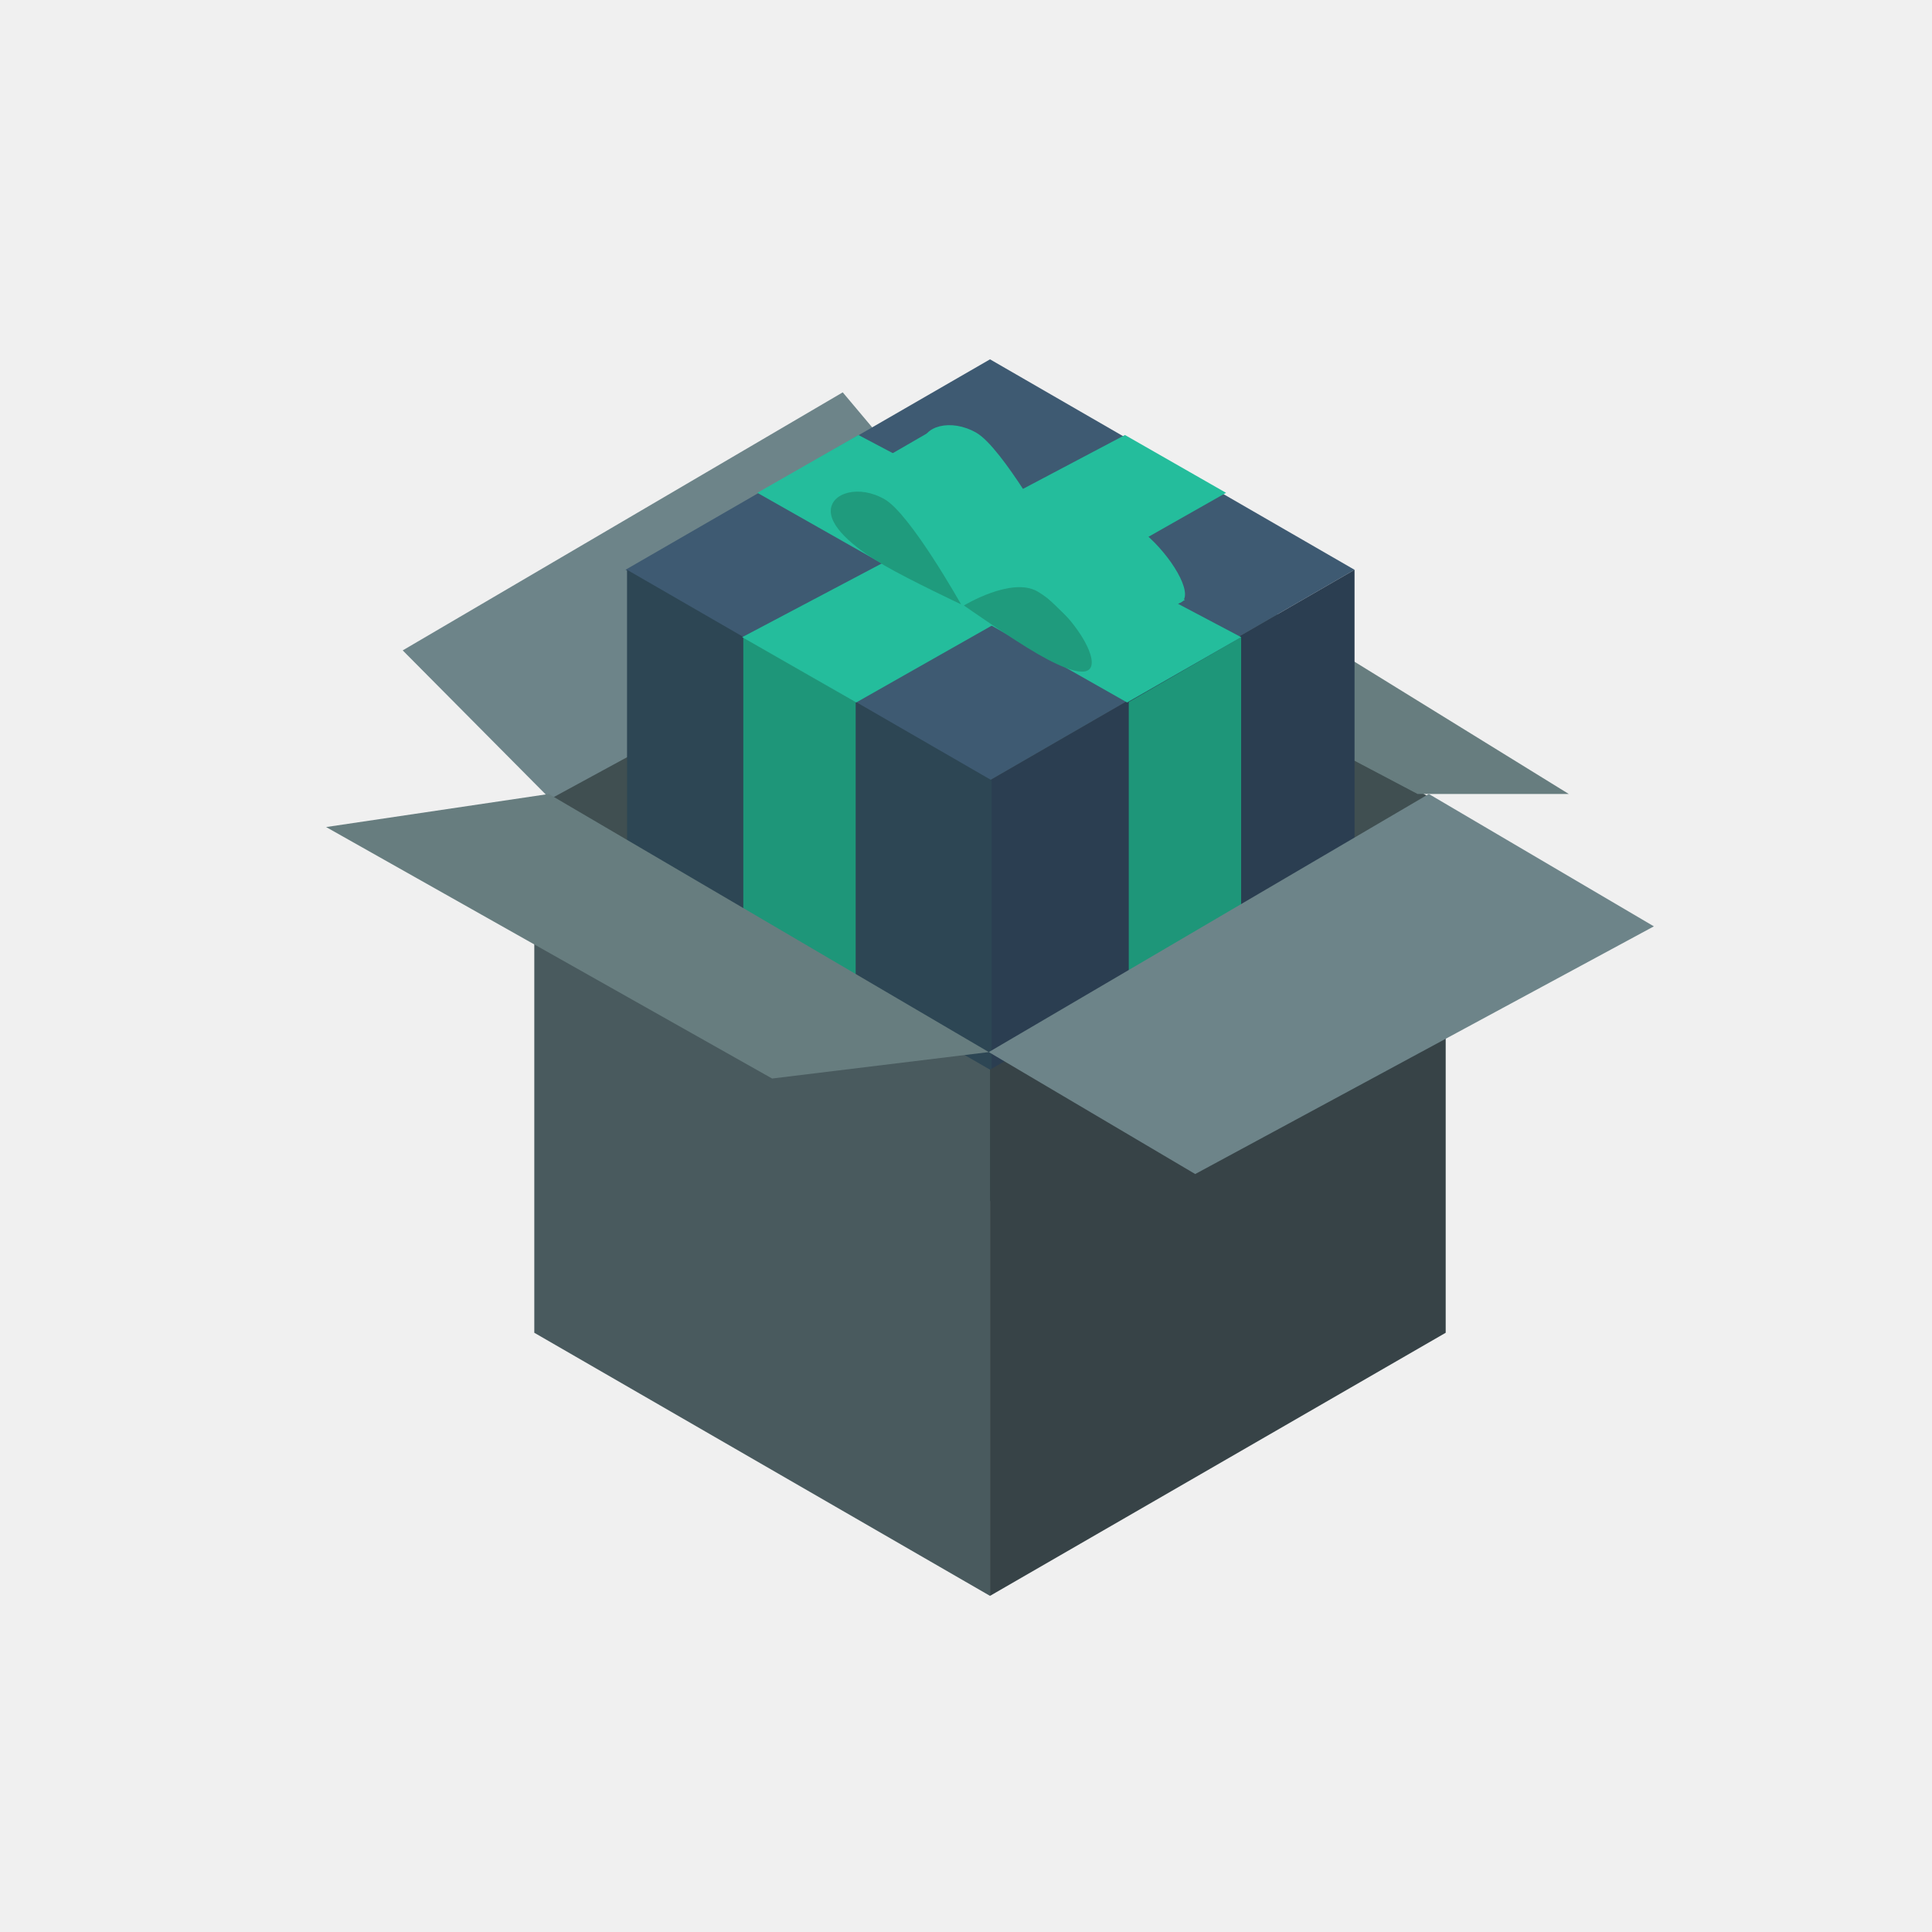
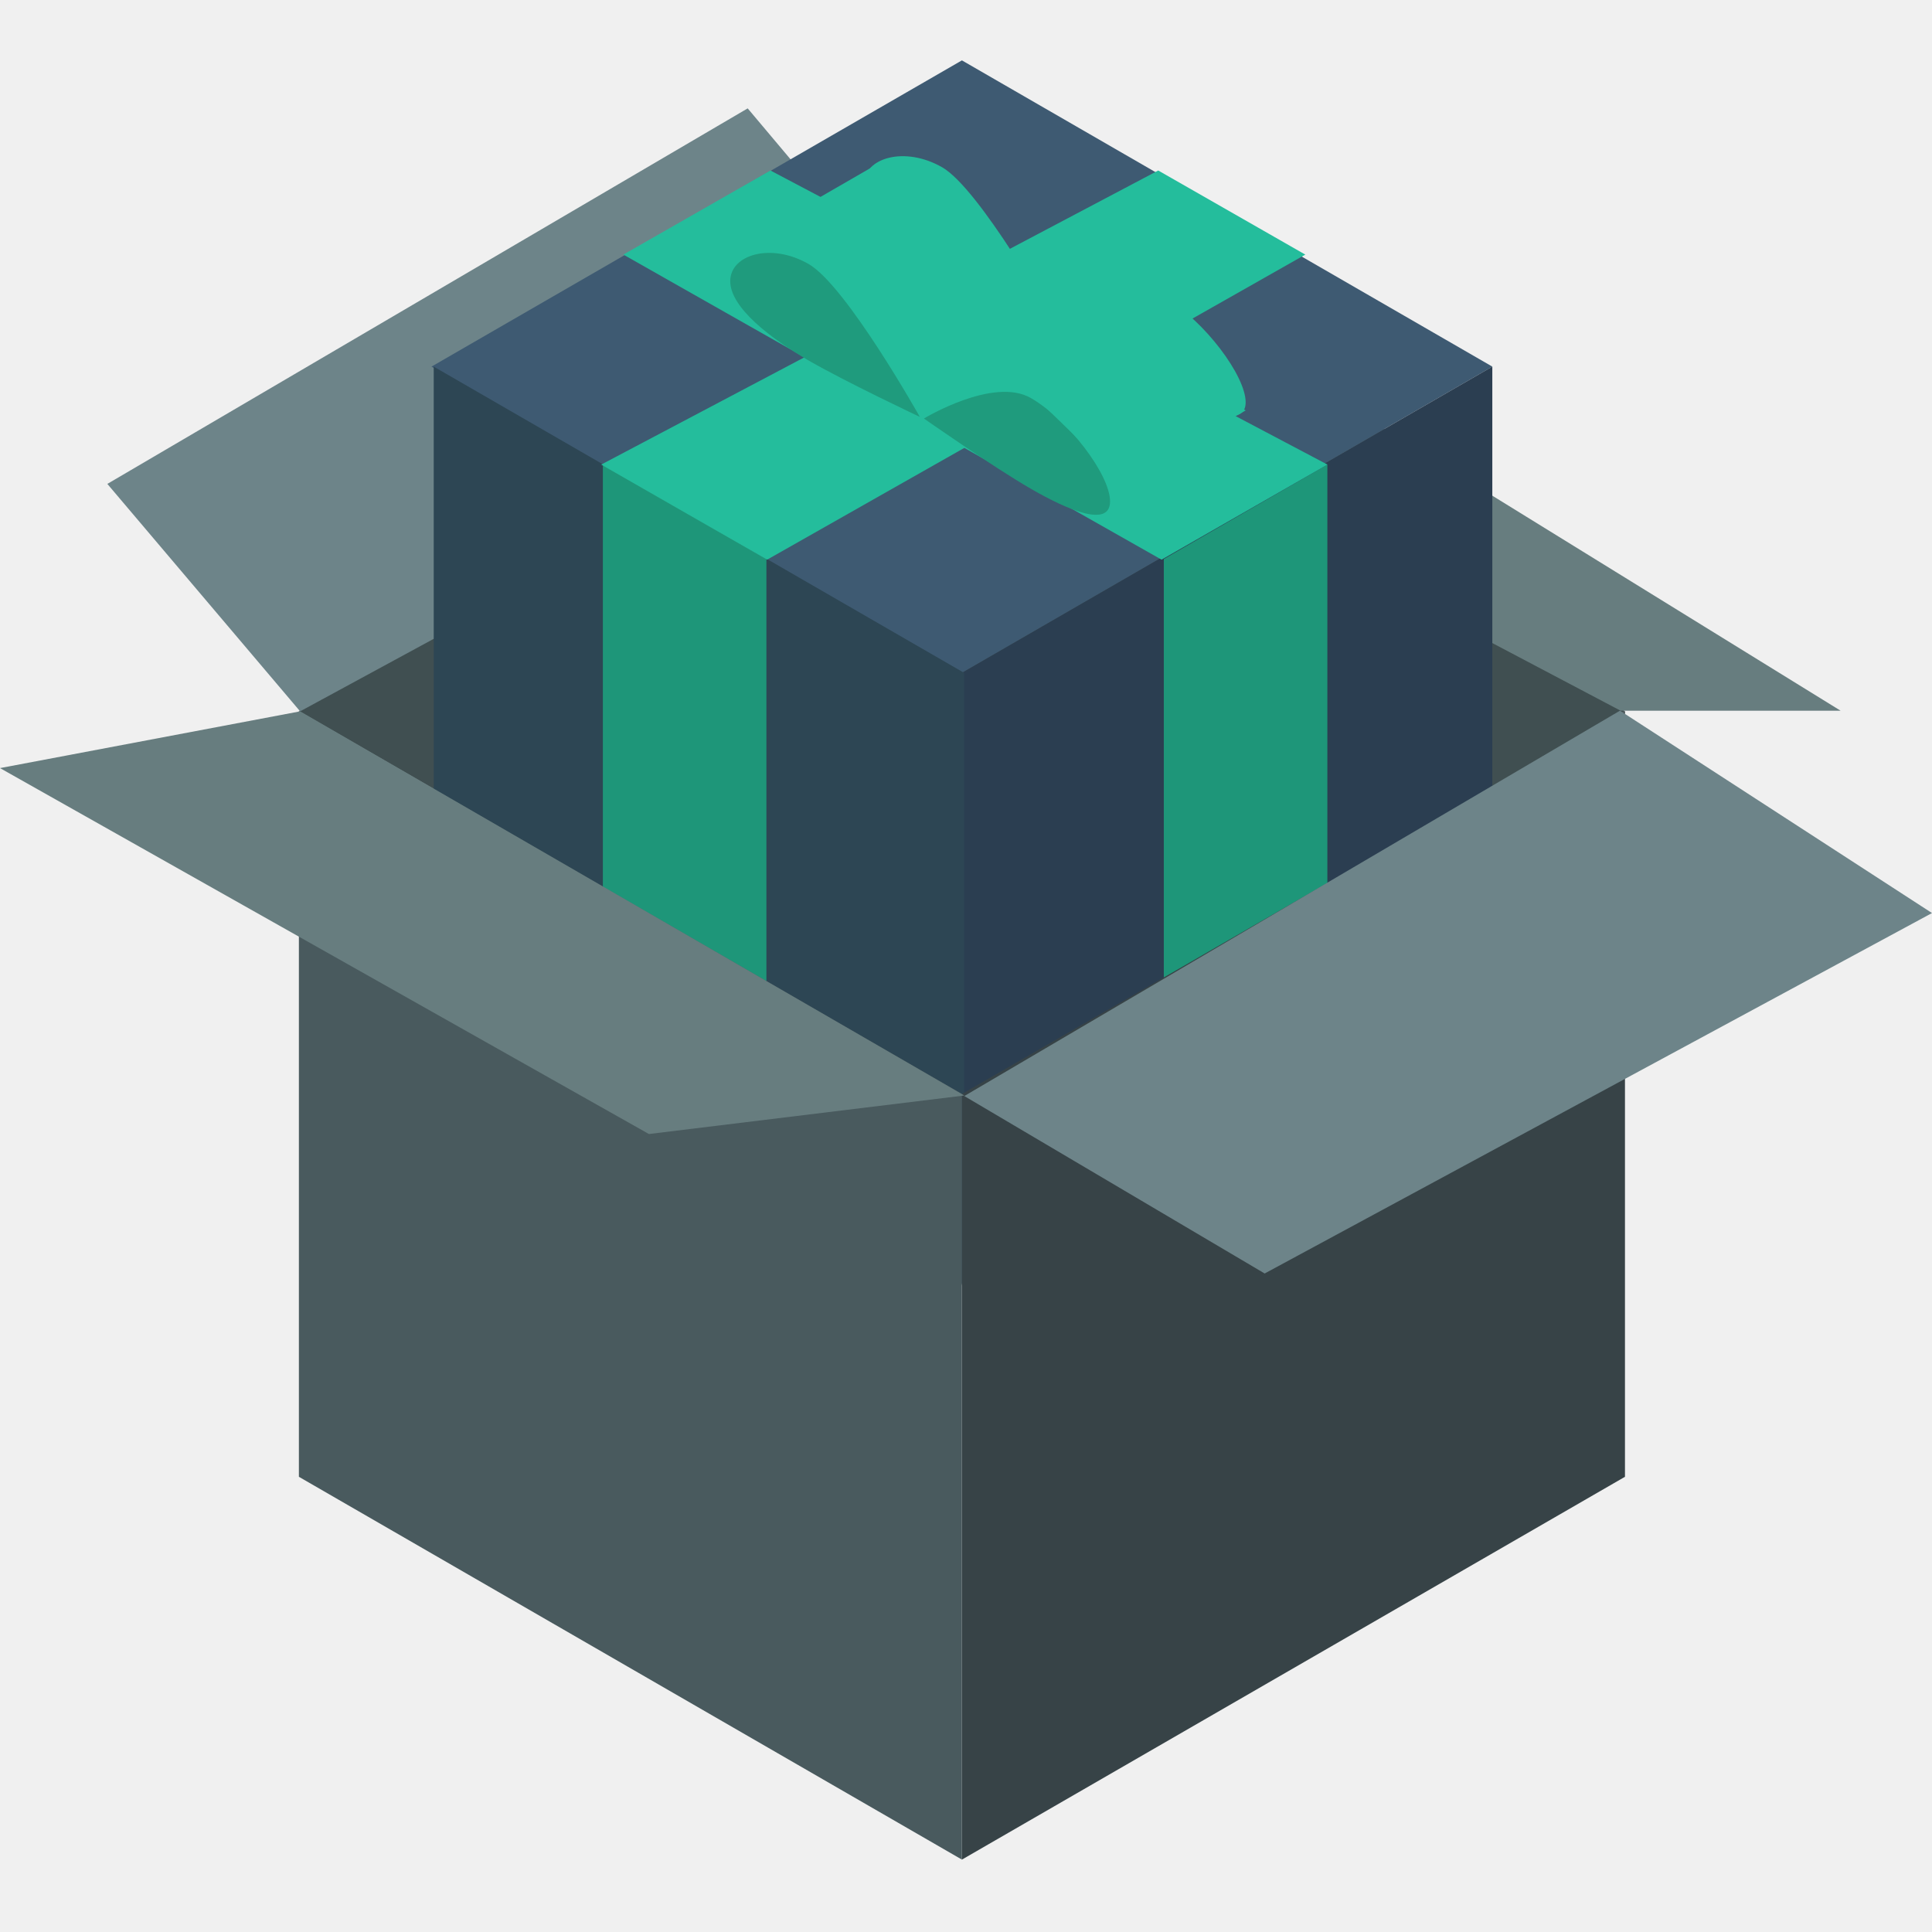
- <svg xmlns="http://www.w3.org/2000/svg" width="25" height="25" viewBox="0 0 25 25" fill="none">
-   <rect width="6.809" height="6.809" transform="matrix(0.866025 -0.5 0.866025 0.5 6.91406 10.437)" fill="#404F51" />
-   <path d="M5.211 8.416L10.905 5.077L12.754 7.275L7.12 10.339L5.211 8.416Z" fill="#6D8489" />
-   <path d="M20.3 10.274L15.028 7.02L12.655 7.275L18.343 10.274H20.3Z" fill="#677D7F" />
-   <rect width="5.447" height="5.447" transform="matrix(0.866025 -0.5 0.866025 0.5 8.09351 7.37317)" fill="#3E5A72" />
-   <rect width="5.447" height="5.447" transform="matrix(0.866025 -0.5 2.20305e-08 1 12.8105 10.0966)" fill="#2B3E51" />
-   <rect width="5.447" height="5.447" transform="matrix(-0.866025 -0.5 -2.20305e-08 1 12.8311 10.0966)" fill="#2D4654" />
-   <rect width="1.679" height="6.809" transform="matrix(0.866025 -0.5 2.20305e-08 1 14.6062 9.08423)" fill="#1E9679" />
-   <rect width="1.679" height="6.809" transform="matrix(-0.866025 -0.5 -2.20305e-08 1 11.0723 9.08423)" fill="#1E9679" />
-   <path d="M9.8 6.377L11.108 5.629L16.061 8.245L14.585 9.09L9.8 6.377Z" fill="#24BD9C" />
-   <path d="M15.865 6.377L14.557 5.629L9.604 8.245L11.079 9.09L15.865 6.377Z" fill="#24BD9C" />
-   <rect width="6.809" height="6.809" transform="matrix(0.866025 -0.5 2.20305e-08 1 12.8105 13.8414)" fill="#374347" />
-   <rect width="6.809" height="6.809" transform="matrix(-0.866025 -0.5 -2.20305e-08 1 12.8105 13.8414)" fill="#495A5E" />
-   <path d="M12.795 13.614L18.489 10.274L21.401 11.987L15.466 15.192L12.795 13.614Z" fill="#6D8489" />
-   <path d="M12.795 13.614L7.101 10.274L4.22 10.702L9.991 13.956L12.795 13.614Z" fill="#677D7F" />
-   <path d="M12.436 7.82C12.436 7.82 11.782 7.512 11.448 7.319C11.114 7.126 10.75 6.85 10.75 6.613C10.75 6.376 11.114 6.268 11.448 6.461C11.782 6.654 12.436 7.82 12.436 7.82Z" fill="#1F9B7D" />
-   <path d="M13.623 6.96C13.623 6.96 12.97 6.652 12.636 6.459C12.301 6.266 11.938 5.99 11.938 5.753C11.938 5.516 12.301 5.408 12.636 5.601C12.97 5.794 13.623 6.96 13.623 6.96Z" fill="#24BD9C" />
-   <path d="M12.473 7.835C12.473 7.835 13.089 7.46 13.424 7.653C13.758 7.846 14.127 8.334 14.127 8.571C14.127 8.808 13.758 8.653 13.424 8.46C13.089 8.267 12.473 7.835 12.473 7.835Z" fill="#1F9B7D" />
-   <path d="M13.679 6.953C13.679 6.953 14.296 6.579 14.63 6.772C14.964 6.965 15.334 7.453 15.334 7.69C15.334 7.927 14.964 7.771 14.63 7.579C14.296 7.386 13.679 6.953 13.679 6.953Z" fill="#24BD9C" />
-   <path d="M12.035 5.585L13.581 6.896L15.334 7.762L14.236 8.396L12.831 7.034L10.937 6.22L12.035 5.585Z" fill="#24BD9C" />
+ <svg xmlns="http://www.w3.org/2000/svg" width="32" height="32" viewBox="0 0 32 32" fill="none">
+   <g clip-path="url(#clip0_250_7343)">
+     <rect width="12.681" height="12.681" transform="matrix(0.866025 -0.5 0.866025 0.5 4.9502 11.7791)" fill="#404F51" />
+     <path d="M1.778 8.015L12.384 1.795L15.829 5.889L4.971 11.782L1.778 8.015Z" fill="#6D8489" />
+     <path d="M30.487 11.772L20.668 5.71L16.249 6.185L26.843 11.772H30.487Z" fill="#677D7F" />
+     <rect width="10.145" height="10.145" transform="matrix(0.866025 -0.5 0.866025 0.5 7.14648 6.07251)" fill="#3E5A72" />
+     <rect width="10.145" height="10.145" transform="matrix(0.866025 -0.5 2.20305e-08 1 15.9316 11.145)" fill="#2B3E51" />
+     <rect width="10.145" height="10.145" transform="matrix(-0.866025 -0.5 -2.20305e-08 1 15.9697 11.145)" fill="#2D4654" />
+     <rect width="3.128" height="12.681" transform="matrix(0.866025 -0.5 2.20305e-08 1 19.2764 9.2594)" fill="#1E9679" />
+     <rect width="3.128" height="12.681" transform="matrix(-0.866025 -0.5 -2.20305e-08 1 12.6943 9.2594)" fill="#1E9679" />
+     <path d="M10.325 4.217L12.761 2.824L21.987 7.695L19.239 9.27L10.325 4.217Z" fill="#24BD9C" />
+     <path d="M21.62 4.217L19.184 2.824L9.958 7.695L12.706 9.27L21.62 4.217Z" fill="#24BD9C" />
+     <rect width="12.681" height="12.681" transform="matrix(0.866025 -0.5 2.20305e-08 1 15.9326 18.1198)" fill="#374347" />
+     <rect width="12.681" height="12.681" transform="matrix(-0.866025 -0.5 -2.20305e-08 1 15.9326 18.1198)" fill="#495A5E" />
+     <path d="M15.972 18.154L26.832 11.771L32 15.123L20.947 21.093L15.972 18.154Z" fill="#6D8489" />
+     <path d="M15.972 18.145L4.971 11.782L0 12.722L10.748 18.783L15.972 18.145Z" fill="#677D7F" />
+     <path d="M15.235 6.905C15.235 6.905 14.017 6.331 13.395 5.972C12.772 5.612 12.095 5.098 12.095 4.657C12.095 4.216 12.772 4.014 13.395 4.374C14.017 4.733 15.235 6.905 15.235 6.905Z" fill="#1F9B7D" />
+     <path d="M17.447 5.303C17.447 5.303 16.229 4.729 15.607 4.37C14.984 4.01 14.307 3.496 14.307 3.055C14.307 2.614 14.984 2.413 15.607 2.772C16.229 3.131 17.447 5.303 17.447 5.303Z" fill="#24BD9C" />
+     <path d="M15.303 6.932C15.303 6.932 16.452 6.234 17.075 6.593C17.697 6.953 18.386 7.862 18.386 8.304C18.386 8.745 17.697 8.455 17.075 8.096C16.452 7.737 15.303 6.932 15.303 6.932Z" fill="#1F9B7D" />
+     <path d="M17.549 5.291C17.549 5.291 18.698 4.593 19.321 4.952C19.943 5.311 20.632 6.221 20.632 6.663C20.632 7.104 19.943 6.814 19.321 6.455C18.698 6.096 17.549 5.291 17.549 5.291Z" fill="#24BD9C" />
+     <path d="M14.488 2.743L17.367 5.184L20.633 6.797L18.587 7.978L15.971 5.441L12.442 3.924L14.488 2.743Z" fill="#24BD9C" />
+   </g>
+   <defs>
+     <clipPath id="clip0_250_7343">
+       <rect width="32" height="32" fill="white" />
+     </clipPath>
+   </defs>
</svg>
